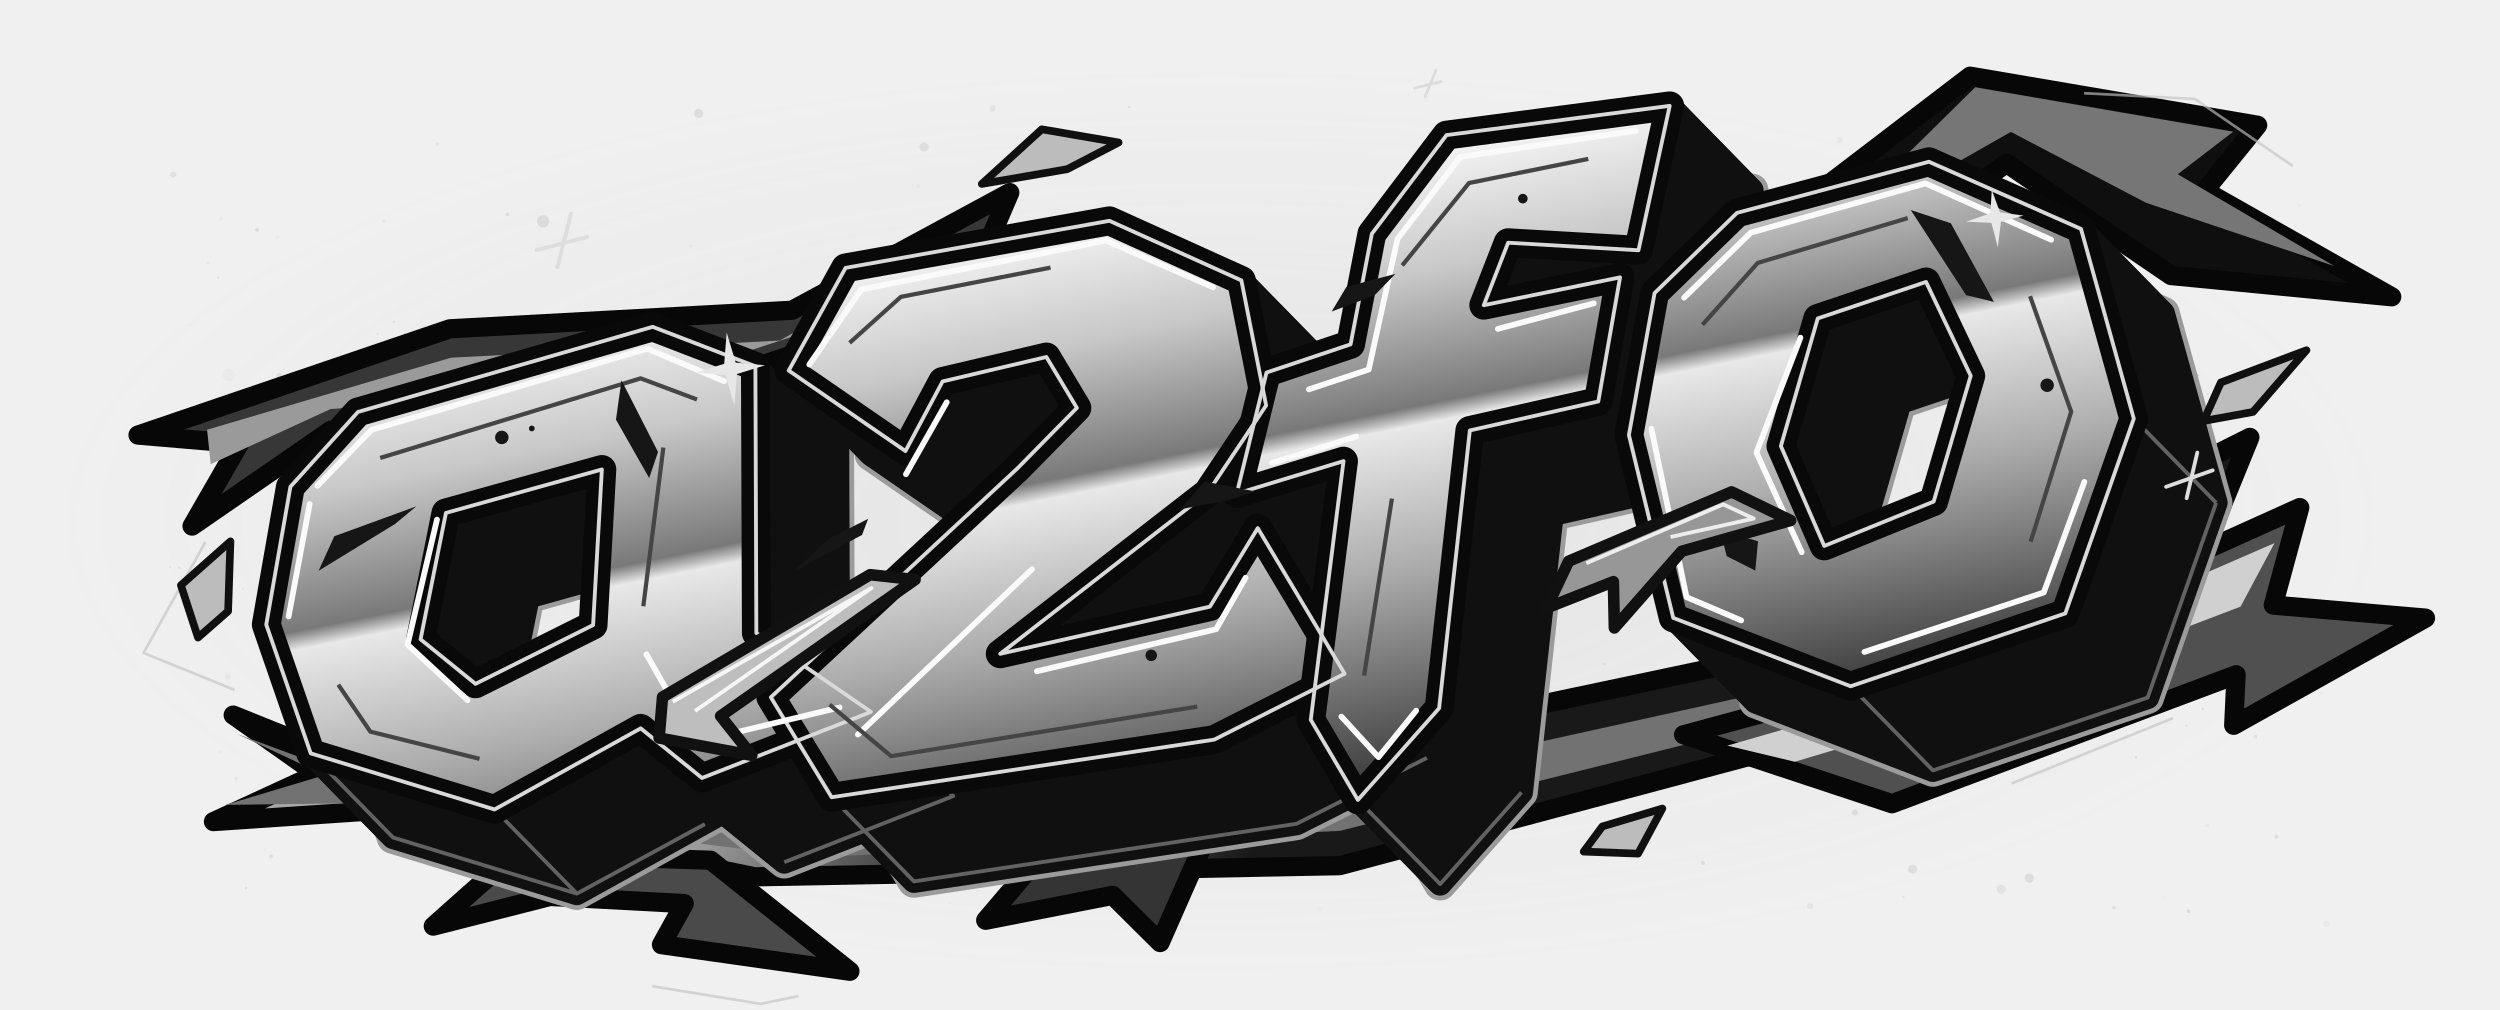
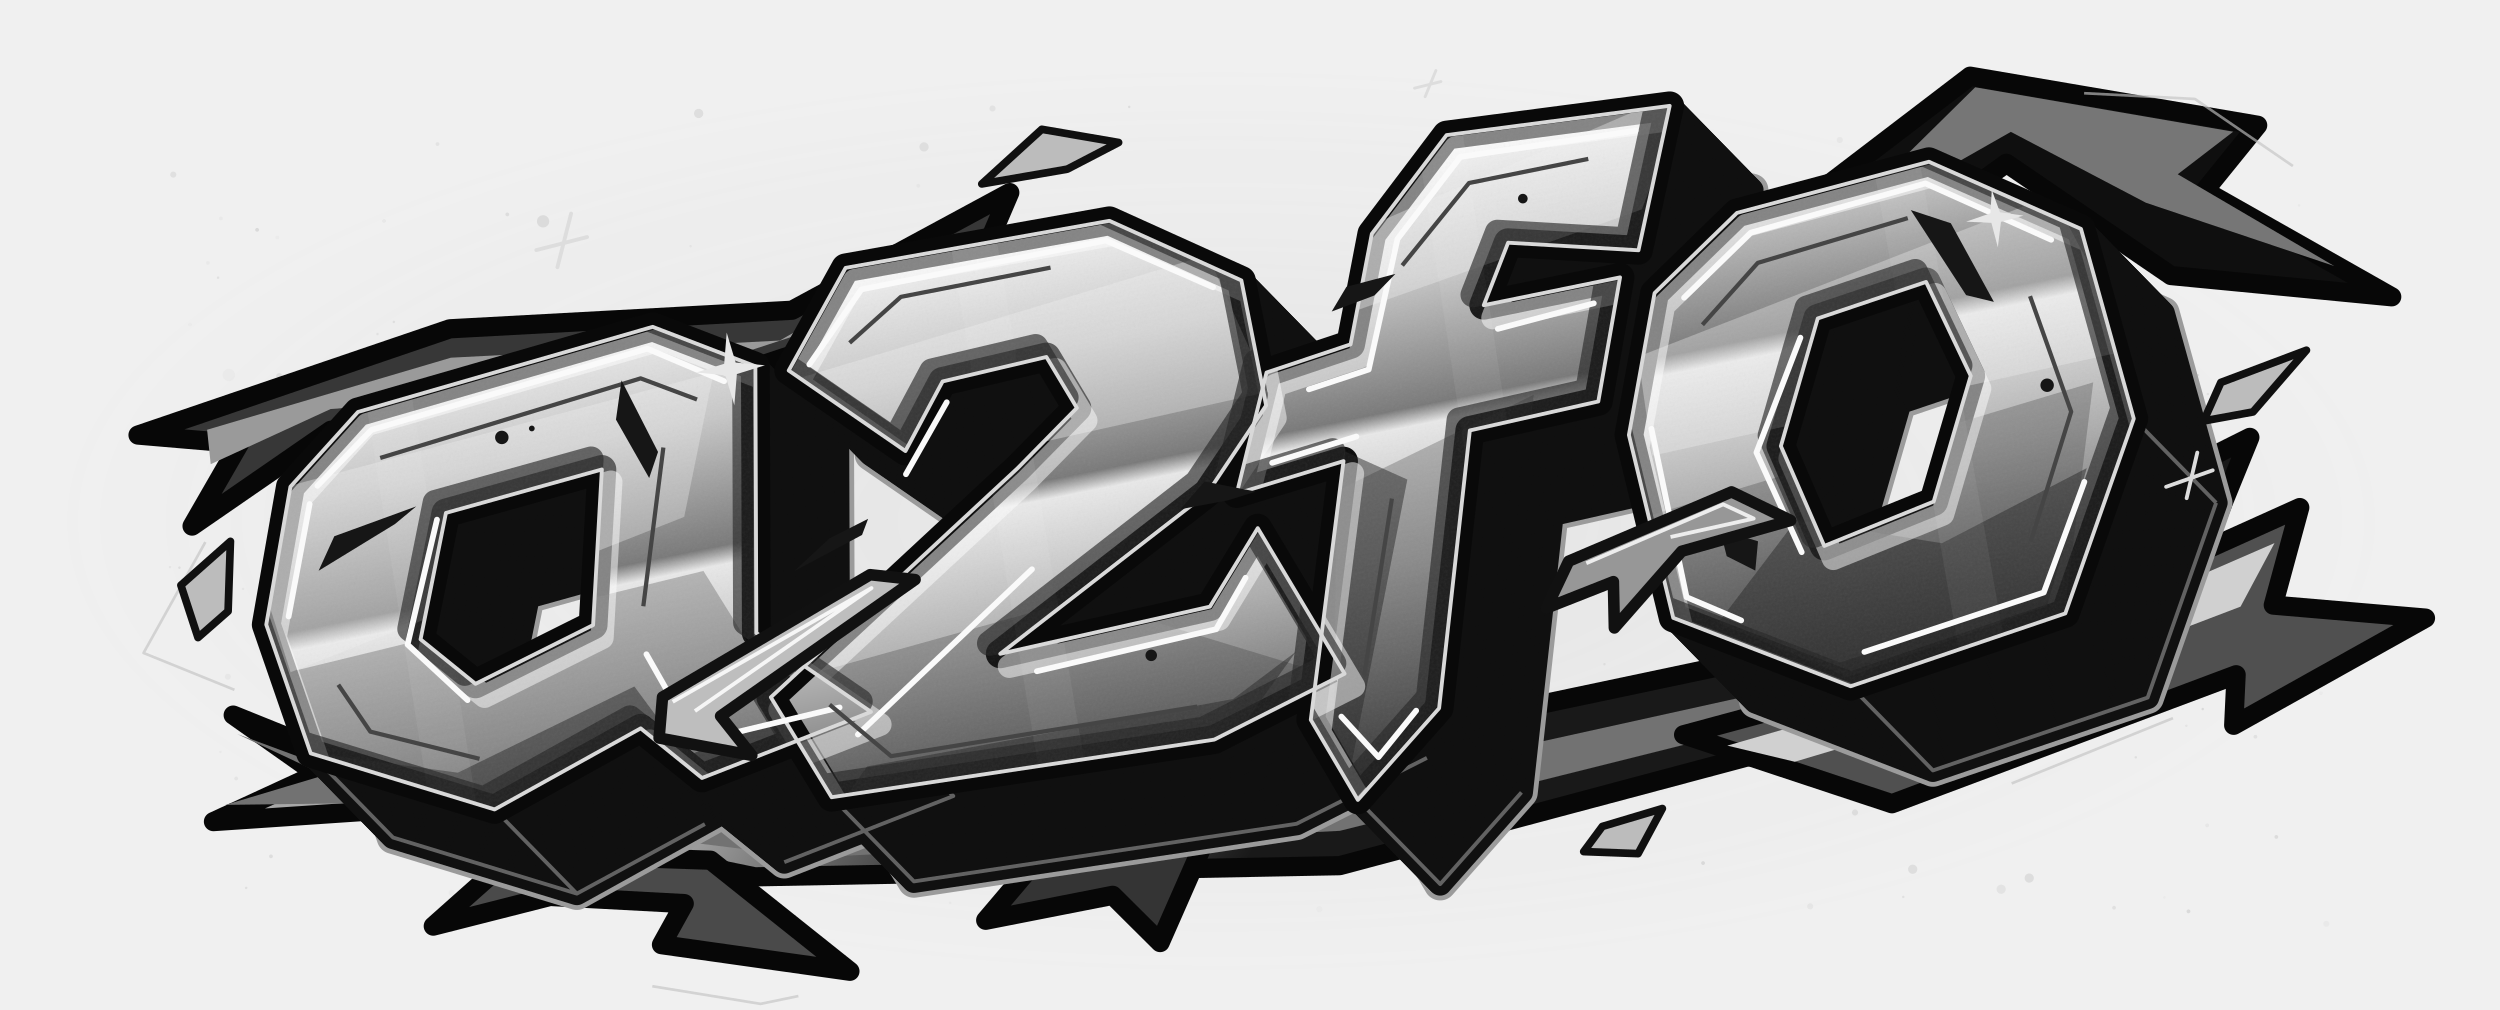
<svg xmlns="http://www.w3.org/2000/svg" viewBox="50 125 1300 525" fill="none" role="img" aria-labelledby="title description">
  <defs>
    <linearGradient id="silver" x1="650" y1="220" x2="680" y2="540" gradientUnits="userSpaceOnUse">
      <stop stop-color="#fafafa" />
      <stop offset=".22" stop-color="#c8c8c8" />
      <stop offset=".43" stop-color="#797979" />
      <stop offset=".46" stop-color="#e8e8e8" />
      <stop offset=".68" stop-color="#adadad" />
      <stop offset="1" stop-color="#414141" />
    </linearGradient>
    <linearGradient id="depth" x1="300" y1="310" x2="700" y2="590" gradientUnits="userSpaceOnUse">
      <stop stop-color="#626262" />
      <stop offset=".48" stop-color="#292929" />
      <stop offset="1" stop-color="#0f0f0f" />
    </linearGradient>
    <linearGradient id="blade" x1="440" y1="460" x2="640" y2="620" gradientUnits="userSpaceOnUse">
      <stop stop-color="#a7a7a7" />
      <stop offset=".4" stop-color="#474747" />
      <stop offset=".43" stop-color="#8b8b8b" />
      <stop offset="1" stop-color="#191919" />
    </linearGradient>
    <radialGradient id="mist">
      <stop stop-color="#999" stop-opacity=".14" />
      <stop offset="1" stop-color="#999" stop-opacity="0" />
    </radialGradient>
    <filter id="grain" x="0" y="0" width="100%" height="100%">
      <feTurbulence type="fractalNoise" baseFrequency=".75" numOctaves="3" stitchTiles="stitch" />
      <feColorMatrix type="saturate" values="0" />
    </filter>
    <path id="a" fill-rule="evenodd" clip-rule="evenodd" d="M244 291 401 263 452 289 438 427 493 474 402 499 373 470 293 504 201 465 185 396 205 326Z M284 348 264 412 290 438 354 414 367 334Z" />
    <path id="two" fill-rule="evenodd" clip-rule="evenodd" d="M469 293 504 243 643 233 708 271 714 337 679 379 563 451 674 438 703 400 740 480 669 507 468 516 442 461 582 356 616 328 603 300 548 307 525 341Z" />
    <path id="f" fill-rule="evenodd" clip-rule="evenodd" d="M720 502 751 370 694 381 716 320 761 310 778 254 822 207 939 204 915 277 848 266 832 297 904 290 886 353 818 361 787 503 740 546Z" />
    <path id="zero" fill-rule="evenodd" clip-rule="evenodd" d="M968 263 1070 247 1145 290 1162 391 1116 488 1001 514 913 469 900 372 921 300Z M1004 322 978 386 995 440 1054 423 1080 360 1062 309Z" />
    <g id="word">
      <use href="#a" />
      <use href="#two" />
      <use href="#f" />
      <use href="#zero" />
    </g>
    <clipPath id="faces">
-       <use href="#word" />
+       <use href="#a" />
+       <use href="#two" />
+       <use href="#f" />
+       <use href="#zero" />
    </clipPath>
  </defs>
  <ellipse cx="685" cy="396" rx="607" ry="238" fill="url(#mist)" />
  <g fill="#bdbdbd">
    <circle cx="164.6" cy="516.0" r="0.65" opacity="0.13" />
    <circle cx="169.0" cy="320.0" r="3.2" opacity="0.11" />
    <circle cx="1007.0" cy="234.8" r="0.65" opacity="0.25" />
    <circle cx="274.2" cy="575.1" r="0.65" opacity="0.15" />
    <circle cx="254.8" cy="292.4" r="0.65" opacity="0.33" />
    <circle cx="413.3" cy="184.0" r="2.4" opacity="0.37" />
    <circle cx="1193.5" cy="402.1" r="1" opacity="0.34" />
    <circle cx="1149.3" cy="597.0" r="1" opacity="0.30" />
    <circle cx="1039.3" cy="498.2" r="1" opacity="0.11" />
    <circle cx="903.5" cy="263.9" r="1.6" opacity="0.16" />
    <circle cx="277.5" cy="199.9" r="1" opacity="0.25" />
    <circle cx="1256.9" cy="485.5" r="1" opacity="0.10" />
    <circle cx="703.5" cy="576.4" r="1.6" opacity="0.37" />
    <circle cx="772.7" cy="544.0" r="2.4" opacity="0.43" />
    <circle cx="178.0" cy="586.7" r="0.65" opacity="0.33" />
    <circle cx="183.7" cy="244.5" r="1" opacity="0.43" />
    <circle cx="1233.7" cy="560.2" r="1" opacity="0.39" />
    <circle cx="395.6" cy="500.6" r="0.65" opacity="0.31" />
    <circle cx="935.6" cy="573.8" r="1" opacity="0.42" />
    <circle cx="962.0" cy="518.7" r="1" opacity="0.15" />
    <circle cx="899.1" cy="196.4" r="1.6" opacity="0.34" />
    <circle cx="1202.6" cy="232.3" r="1" opacity="0.29" />
    <circle cx="1014.1" cy="227.8" r="0.65" opacity="0.19" />
    <circle cx="961.6" cy="215.8" r="1" opacity="0.42" />
    <circle cx="143.3" cy="420.2" r="0.65" opacity="0.34" />
    <circle cx="324.4" cy="545.2" r="1.6" opacity="0.22" />
    <circle cx="254.3" cy="472.7" r="1" opacity="0.44" />
    <circle cx="1210.0" cy="362.3" r="3.2" opacity="0.43" />
    <circle cx="811.7" cy="503.4" r="0.65" opacity="0.37" />
    <circle cx="416.8" cy="481.8" r="1" opacity="0.22" />
    <circle cx="294.0" cy="483.6" r="1" opacity="0.28" />
    <circle cx="705.7" cy="529.2" r="1.6" opacity="0.24" />
    <circle cx="1006.7" cy="197.8" r="1.6" opacity="0.18" />
    <circle cx="1175.5" cy="591.7" r="0.65" opacity="0.11" />
    <circle cx="1197.7" cy="554.2" r="1" opacity="0.19" />
    <circle cx="307.1" cy="541.2" r="0.65" opacity="0.24" />
    <circle cx="1160.6" cy="518.8" r="0.65" opacity="0.33" />
    <circle cx="517.7" cy="577.3" r="1" opacity="0.39" />
    <circle cx="280.2" cy="471.4" r="1" opacity="0.32" />
    <circle cx="960.6" cy="508.3" r="0.65" opacity="0.40" />
    <circle cx="148.8" cy="293.8" r="1" opacity="0.10" />
    <circle cx="1057.6" cy="252.1" r="1" opacity="0.17" />
    <circle cx="527.5" cy="221.6" r="1" opacity="0.13" />
    <circle cx="294.8" cy="534.0" r="1" opacity="0.16" />
    <circle cx="825.8" cy="502.0" r="1.6" opacity="0.25" />
    <circle cx="190.9" cy="570.3" r="1" opacity="0.36" />
    <circle cx="254.7" cy="544.8" r="1.6" opacity="0.28" />
    <circle cx="409.1" cy="253.0" r="0.65" opacity="0.19" />
    <circle cx="1186.9" cy="502.4" r="0.65" opacity="0.23" />
    <circle cx="1065.5" cy="471.8" r="1.6" opacity="0.24" />
    <circle cx="759.0" cy="543.0" r="0.65" opacity="0.37" />
    <circle cx="928.1" cy="222.3" r="1" opacity="0.24" />
    <circle cx="1210.1" cy="373.9" r="0.65" opacity="0.41" />
    <circle cx="1259.7" cy="605.4" r="1.6" opacity="0.14" />
    <circle cx="1142.4" cy="472.1" r="1.6" opacity="0.40" />
    <circle cx="543.2" cy="561.5" r="1.6" opacity="0.21" />
    <circle cx="250.4" cy="381.1" r="1.6" opacity="0.21" />
    <circle cx="138.4" cy="419.9" r="0.65" opacity="0.21" />
    <circle cx="237.6" cy="363.8" r="1" opacity="0.25" />
    <circle cx="897.0" cy="510.7" r="1.6" opacity="0.36" />
    <circle cx="310.4" cy="567.6" r="0.65" opacity="0.10" />
    <circle cx="224.3" cy="395.9" r="0.65" opacity="0.16" />
    <circle cx="176.4" cy="431.2" r="0.65" opacity="0.19" />
    <circle cx="828.6" cy="212.0" r="1" opacity="0.37" />
    <circle cx="544.1" cy="594.5" r="0.65" opacity="0.13" />
    <circle cx="310.3" cy="535.5" r="1" opacity="0.21" />
    <circle cx="415.3" cy="600.5" r="0.65" opacity="0.39" />
    <circle cx="393.5" cy="480.4" r="1.6" opacity="0.22" />
    <circle cx="671.0" cy="528.9" r="0.65" opacity="0.17" />
    <circle cx="566.1" cy="181.4" r="1.6" opacity="0.25" />
    <circle cx="880.8" cy="514.2" r="0.65" opacity="0.28" />
    <circle cx="1192.9" cy="320.1" r="0.65" opacity="0.35" />
    <circle cx="1222.8" cy="508.1" r="1" opacity="0.29" />
    <circle cx="1162.9" cy="469.7" r="1.6" opacity="0.34" />
    <circle cx="185.4" cy="536.6" r="0.65" opacity="0.42" />
    <circle cx="164.9" cy="238.6" r="1" opacity="0.14" />
    <circle cx="1090.6" cy="587.4" r="2.4" opacity="0.25" />
    <circle cx="524.2" cy="260.9" r="1.6" opacity="0.14" />
    <circle cx="569.8" cy="547.5" r="1" opacity="0.27" />
    <circle cx="991.3" cy="596.3" r="1.6" opacity="0.20" />
    <circle cx="672.6" cy="478.4" r="2.4" opacity="0.41" />
    <circle cx="1183.3" cy="326.5" r="1.6" opacity="0.25" />
    <circle cx="742.9" cy="500.5" r="1" opacity="0.16" />
    <circle cx="1033.5" cy="191.1" r="1" opacity="0.35" />
    <circle cx="332.4" cy="240.1" r="3.2" opacity="0.39" />
    <circle cx="140.1" cy="215.8" r="1.6" opacity="0.32" />
    <circle cx="884.3" cy="470.4" r="0.65" opacity="0.29" />
    <circle cx="399.2" cy="583.6" r="1" opacity="0.15" />
    <circle cx="1198.1" cy="329.9" r="0.65" opacity="0.29" />
    <circle cx="1105.2" cy="581.6" r="2.4" opacity="0.36" />
    <circle cx="551.1" cy="250.1" r="1.6" opacity="0.13" />
    <circle cx="158.1" cy="261.7" r="1" opacity="0.13" />
    <circle cx="1206.5" cy="207.5" r="0.65" opacity="0.28" />
    <circle cx="1180.8" cy="322.8" r="1" opacity="0.38" />
    <circle cx="637.2" cy="180.6" r="0.65" opacity="0.36" />
    <circle cx="195.2" cy="320.6" r="1.6" opacity="0.33" />
    <circle cx="224.2" cy="471.5" r="1" opacity="0.21" />
    <circle cx="955.2" cy="224.7" r="1.6" opacity="0.16" />
    <circle cx="391.1" cy="504.5" r="0.65" opacity="0.39" />
    <circle cx="1013.4" cy="211.0" r="2.4" opacity="0.37" />
    <circle cx="1188.0" cy="598.9" r="1" opacity="0.44" />
    <circle cx="912.8" cy="547.9" r="0.65" opacity="0.39" />
    <circle cx="939.9" cy="228.0" r="1.6" opacity="0.36" />
    <circle cx="1107.0" cy="243.3" r="1.6" opacity="0.37" />
    <circle cx="339.9" cy="477.7" r="1.6" opacity="0.29" />
    <circle cx="162.8" cy="417.0" r="0.65" opacity="0.37" />
    <circle cx="686.3" cy="484.1" r="1" opacity="0.27" />
    <circle cx="941.6" cy="522.0" r="1" opacity="0.24" />
    <circle cx="1168.3" cy="309.9" r="1" opacity="0.42" />
    <circle cx="1133.2" cy="361.9" r="1.6" opacity="0.18" />
    <circle cx="983.9" cy="236.9" r="0.65" opacity="0.41" />
    <circle cx="190.3" cy="394.9" r="0.65" opacity="0.19" />
    <circle cx="1044.6" cy="577.0" r="2.4" opacity="0.35" />
    <circle cx="831.1" cy="201.2" r="1" opacity="0.40" />
    <circle cx="249.7" cy="239.9" r="1" opacity="0.17" />
    <circle cx="284.9" cy="589.3" r="1.6" opacity="0.12" />
    <circle cx="1130.8" cy="377.6" r="0.65" opacity="0.21" />
    <circle cx="313.8" cy="236.5" r="1" opacity="0.36" />
    <circle cx="1203.1" cy="263.7" r="1" opacity="0.27" />
    <circle cx="646.6" cy="248.0" r="0.65" opacity="0.40" />
    <circle cx="736.1" cy="597.8" r="1.6" opacity="0.10" />
    <circle cx="1014.6" cy="547.5" r="1.6" opacity="0.35" />
    <circle cx="194.2" cy="248.5" r="1" opacity="0.11" />
    <circle cx="601.5" cy="529.2" r="1" opacity="0.38" />
    <circle cx="1060.6" cy="497.1" r="1" opacity="0.18" />
    <circle cx="168.5" cy="476.9" r="1.6" opacity="0.15" />
    <circle cx="163.4" cy="269.4" r="0.65" opacity="0.32" />
    <circle cx="246.3" cy="298.7" r="0.65" opacity="0.27" />
    <circle cx="181.3" cy="505.1" r="1.6" opacity="0.31" />
    <circle cx="1195.4" cy="493.7" r="0.65" opacity="0.44" />
    <circle cx="1245.5" cy="231.8" r="0.65" opacity="0.14" />
    <circle cx="172.8" cy="529.8" r="1" opacity="0.23" />
    <circle cx="506.7" cy="579.0" r="1" opacity="0.22" />
    <circle cx="589.4" cy="242.0" r="1" opacity="0.14" />
    <circle cx="786.2" cy="526.3" r="0.65" opacity="0.10" />
    <circle cx="336.9" cy="539.3" r="1.6" opacity="0.33" />
    <circle cx="1039.7" cy="591.4" r="0.65" opacity="0.30" />
    <circle cx="766.9" cy="497.2" r="1" opacity="0.32" />
    <circle cx="376.9" cy="478.1" r="1" opacity="0.13" />
    <circle cx="825.8" cy="198.9" r="1" opacity="0.38" />
    <circle cx="1160.2" cy="401.0" r="1.6" opacity="0.31" />
    <circle cx="530.5" cy="201.4" r="2.4" opacity="0.32" />
  </g>
  <g transform="rotate(-6 700 390)" stroke-linejoin="round">
    <g stroke="#070707" stroke-width="10">
      <path d="M129 291 296 253 474 262 593 213 564 265 394 302 229 299 152 341 181 301Z" fill="#373737" />
      <path d="m165 292 130-24 171 9 91-40-30 27-135 29-162-5-65 22Z" fill="#9a9a9a" stroke="none" />
      <path d="m991 269 105-64 146 41-31 31 91 65-113-23-79-67-87 50Z" fill="url(#depth)" />
      <path d="m1098 211 131 37-31 19 76 56-94-43-66-44-105 46Z" fill="#767676" stroke="none" />
      <path d="m163 441 81 43 203 38 253-1 299-31 222-83-30 56-127 63-337 53-303-26-170-54-107-4 56-19Z" fill="url(#blade)" />
      <path d="m164 451 85 42 211 42 270 3 336-38 116-57-99 68-354 50-275-15-224-52-76-7 53-10Z" fill="#727272" stroke="none" />
      <path d="m301 528 101 14 66 65-96-24 14-20-69-11-62 9Z" fill="#4a4a4a" />
      <path d="m912 530 149-24 182-60-19 49 78 15-105 45 4-26-185 48Z" fill="#505050" />
      <path d="m934 538 129-23 165-52-21 31-143 38-96 18Z" fill="#d0d0d0" stroke="none" />
      <path d="m585 546 73 14-28 49-22-27-67 6Z" fill="#343434" />
    </g>
    <g stroke="#c3c3c3" stroke-width="1.4" opacity=".65">
      <path d="m158 350-38 54 45 24M1154 220l57 9 47 40M365 604l55 15 20-2M1079 573l87-25" />
    </g>
    <use href="#word" transform="translate(38 48)" fill="#0c0c0c" stroke="#9b9b9b" stroke-width="17" />
    <use href="#word" transform="translate(38.0 48)" fill="url(#depth)" stroke="#101010" stroke-width="12" />
    <use href="#word" transform="translate(37.21 47)" fill="url(#depth)" stroke="#101010" stroke-width="12" />
    <use href="#word" transform="translate(36.42 46)" fill="url(#depth)" stroke="#101010" stroke-width="12" />
    <use href="#word" transform="translate(35.62 45)" fill="url(#depth)" stroke="#101010" stroke-width="12" />
    <use href="#word" transform="translate(34.83 44)" fill="url(#depth)" stroke="#101010" stroke-width="12" />
    <use href="#word" transform="translate(34.04 43)" fill="url(#depth)" stroke="#101010" stroke-width="12" />
    <use href="#word" transform="translate(33.25 42)" fill="url(#depth)" stroke="#101010" stroke-width="12" />
    <use href="#word" transform="translate(32.46 41)" fill="url(#depth)" stroke="#101010" stroke-width="12" />
    <use href="#word" transform="translate(31.67 40)" fill="url(#depth)" stroke="#101010" stroke-width="12" />
    <use href="#word" transform="translate(30.88 39)" fill="url(#depth)" stroke="#101010" stroke-width="12" />
    <use href="#word" transform="translate(30.08 38)" fill="url(#depth)" stroke="#101010" stroke-width="12" />
    <use href="#word" transform="translate(29.29 37)" fill="url(#depth)" stroke="#101010" stroke-width="12" />
    <use href="#word" transform="translate(28.5 36)" fill="url(#depth)" stroke="#101010" stroke-width="12" />
    <use href="#word" transform="translate(27.71 35)" fill="url(#depth)" stroke="#101010" stroke-width="12" />
    <use href="#word" transform="translate(26.92 34)" fill="url(#depth)" stroke="#101010" stroke-width="12" />
    <use href="#word" transform="translate(26.12 33)" fill="url(#depth)" stroke="#101010" stroke-width="12" />
    <use href="#word" transform="translate(25.33 32)" fill="url(#depth)" stroke="#101010" stroke-width="12" />
    <use href="#word" transform="translate(24.54 31)" fill="url(#depth)" stroke="#101010" stroke-width="12" />
    <use href="#word" transform="translate(23.75 30)" fill="url(#depth)" stroke="#101010" stroke-width="12" />
    <use href="#word" transform="translate(22.96 29)" fill="url(#depth)" stroke="#101010" stroke-width="12" />
    <use href="#word" transform="translate(22.17 28)" fill="url(#depth)" stroke="#101010" stroke-width="12" />
    <use href="#word" transform="translate(21.38 27)" fill="url(#depth)" stroke="#101010" stroke-width="12" />
    <use href="#word" transform="translate(20.58 26)" fill="url(#depth)" stroke="#101010" stroke-width="12" />
    <use href="#word" transform="translate(19.79 25)" fill="url(#depth)" stroke="#101010" stroke-width="12" />
    <use href="#word" transform="translate(19.0 24)" fill="url(#depth)" stroke="#101010" stroke-width="12" />
    <use href="#word" transform="translate(18.21 23)" fill="url(#depth)" stroke="#101010" stroke-width="12" />
    <use href="#word" transform="translate(17.42 22)" fill="url(#depth)" stroke="#101010" stroke-width="12" />
    <use href="#word" transform="translate(16.62 21)" fill="url(#depth)" stroke="#101010" stroke-width="12" />
    <use href="#word" transform="translate(15.83 20)" fill="url(#depth)" stroke="#101010" stroke-width="12" />
    <use href="#word" transform="translate(15.04 19)" fill="url(#depth)" stroke="#101010" stroke-width="12" />
    <use href="#word" transform="translate(14.25 18)" fill="url(#depth)" stroke="#101010" stroke-width="12" />
    <use href="#word" transform="translate(13.46 17)" fill="url(#depth)" stroke="#101010" stroke-width="12" />
    <use href="#word" transform="translate(12.67 16)" fill="url(#depth)" stroke="#101010" stroke-width="12" />
    <use href="#word" transform="translate(11.88 15)" fill="url(#depth)" stroke="#101010" stroke-width="12" />
    <use href="#word" transform="translate(11.08 14)" fill="url(#depth)" stroke="#101010" stroke-width="12" />
    <use href="#word" transform="translate(10.29 13)" fill="url(#depth)" stroke="#101010" stroke-width="12" />
    <use href="#word" transform="translate(9.5 12)" fill="url(#depth)" stroke="#101010" stroke-width="12" />
    <use href="#word" transform="translate(8.71 11)" fill="url(#depth)" stroke="#101010" stroke-width="12" />
    <use href="#word" transform="translate(7.92 10)" fill="url(#depth)" stroke="#101010" stroke-width="12" />
    <use href="#word" transform="translate(7.12 9)" fill="url(#depth)" stroke="#101010" stroke-width="12" />
    <use href="#word" transform="translate(6.33 8)" fill="url(#depth)" stroke="#101010" stroke-width="12" />
    <use href="#word" transform="translate(5.54 7)" fill="url(#depth)" stroke="#101010" stroke-width="12" />
    <use href="#word" transform="translate(4.75 6)" fill="url(#depth)" stroke="#101010" stroke-width="12" />
    <use href="#word" transform="translate(3.96 5)" fill="url(#depth)" stroke="#101010" stroke-width="12" />
    <use href="#word" transform="translate(3.17 4)" fill="url(#depth)" stroke="#101010" stroke-width="12" />
    <use href="#word" transform="translate(2.38 3)" fill="url(#depth)" stroke="#101010" stroke-width="12" />
    <use href="#word" transform="translate(1.58 2)" fill="url(#depth)" stroke="#101010" stroke-width="12" />
    <use href="#word" transform="translate(0.79 1)" fill="url(#depth)" stroke="#101010" stroke-width="12" />
    <g stroke="#858585" stroke-width="2" opacity=".7">
      <path d="m201 465 38 48 92 39M293 504l38 48 70-29M493 474l38 48-91 25M468 516l38 48 201-9 71-27M740 546l38 48 47-43M1001 514l38 48 115-26 46-97M1162 391l38 48" />
    </g>
    <use href="#word" fill="url(#silver)" stroke="#090909" stroke-width="15" />
    <g clip-path="url(#faces)">
      <path d="m176 330 254-40-23 73-212 59Zm285-30 231-44 24 74-260 30Zm293-43 195-61-30 60-154 37Zm155 75 223-61 34 84-255 29Z" fill="#f0f0f0" opacity=".35" />
      <path d="m178 424 236-32 47 97-117 42-146-43Zm251 33 178-30 111 47-19 46-247 19Zm317-72 107-39-40 178-88 37Zm159 30 238-45-30 129-182 32Z" fill="#292929" opacity=".27" />
      <path d="m202 465 74 18 96-35 30 51-109 22Zm286 37 193-15 35-21-42 47-210 17Zm264-137 31 18-48 156-23-18Zm230 60 74 20 79-31-28 69-107 26-64-35Z" fill="#252525" opacity=".5" />
      <path d="m260 273 13 250m298-296 19 308m228-337 17 356m217-324 21 299" stroke="#fff" stroke-width="24" opacity=".06" />
      <use href="#word" transform="translate(4 7)" stroke="#fff" stroke-opacity=".5" stroke-width="12" />
      <use href="#word" transform="translate(-5 -6)" stroke="#252525" stroke-opacity=".65" stroke-width="13" />
      <rect x="170" y="190" width="1030" height="380" filter="url(#grain)" opacity=".065" />
    </g>
    <use href="#word" stroke="#d9d9d9" stroke-width="2" />
    <g stroke="#fafafa" stroke-width="3" stroke-linecap="round">
      <path d="m219 327 31-26 147-27 38 21M197 393l17-57M279 351l-22 63 28 32M380 432l21 48 76-10" />
      <path d="m480 291 31-36 129-12 53 30M549 318l-25 35M485 485l99-76M581 462l95-12 18-25" />
      <path d="m737 331 32-7 22-66 37-39 92-4M714 367l45-9M838 310l51-8M736 502l17 23 22-22" />
      <path d="m936 304 38-30 93-16 62 36M912 370l9 89 27 15M994 331l-29 57 18 54M1010 497l96-21 27-55" />
    </g>
    <g stroke="#454545" stroke-width="2.2">
      <path d="m253 316 139-27 28 14M219 431l14 26 55 20M400 326l-19 81M502 282l29-21 79-7M472 468l29 30 161-9M792 272l39-39 63-6M774 392l-24 90M944 319l32-29 80-15M1115 322l15 62-28 65" />
    </g>
    <g fill="#161616">
      <path d="m225 354 44-11-12 8-42 20Zm157-65 15 39-6 13-14-32Zm99 93 21-8-4 8-37 15Zm183 4 14-13 26 8-15 3Zm89-94 9-12 26-4-12 10Zm305-21 20 9 18 43-14-5Zm-116 155 19 8-3 15-14-9Z" />
      <circle cx="317" cy="312" r="3.5" />
      <circle cx="333" cy="309" r="1.5" />
      <circle cx="641" cy="460" r="3" />
      <circle cx="858" cy="244" r="2.5" />
      <circle cx="1119" cy="369" r="3.5" />
    </g>
    <path d="m386 455 114-52 23 5-108 60 14 22-47-14Z" fill="#bebebe" stroke="#111" stroke-width="6" />
    <path d="m391 458 109-48-98 54" stroke="#f6f6f6" stroke-width="2" />
    <path d="m862 434 88-27 29 18-58 10-39 36 2-24-36 10Z" fill="#979797" stroke="#111" stroke-width="6" />
    <path d="m871 436 74-23 15 9-44 5" stroke="#ededed" stroke-width="2" />
    <g fill="#bcbcbc" stroke="#101010" stroke-width="4">
      <path d="m143 371 28-20-5 36-17 12Z" />
      <path d="m1209 377 46-12-31 29-26 2Z" />
      <path d="m579 207 34-25 39 11-28 11Z" />
      <path d="m865 573 32-6-15 22-28-4Z" />
    </g>
    <g stroke="#ddd" stroke-linecap="round">
      <path d="m355 227 10-27m-20 17 27-4M1185 435l8-23m-18 16 25-6" stroke-width="2" />
      <path d="m813 186 7-13m-12 8 14-2" stroke-width="1.5" />
    </g>
    <g fill="#e7e7e7">
      <path d="m436 286 3-16 3 16 15 3-15 3-3 16-3-16-15-3Z" />
      <path d="m1099 277 2-12 3 12 12 3-12 2-3 13-2-13-13-2Z" />
    </g>
  </g>
</svg>
